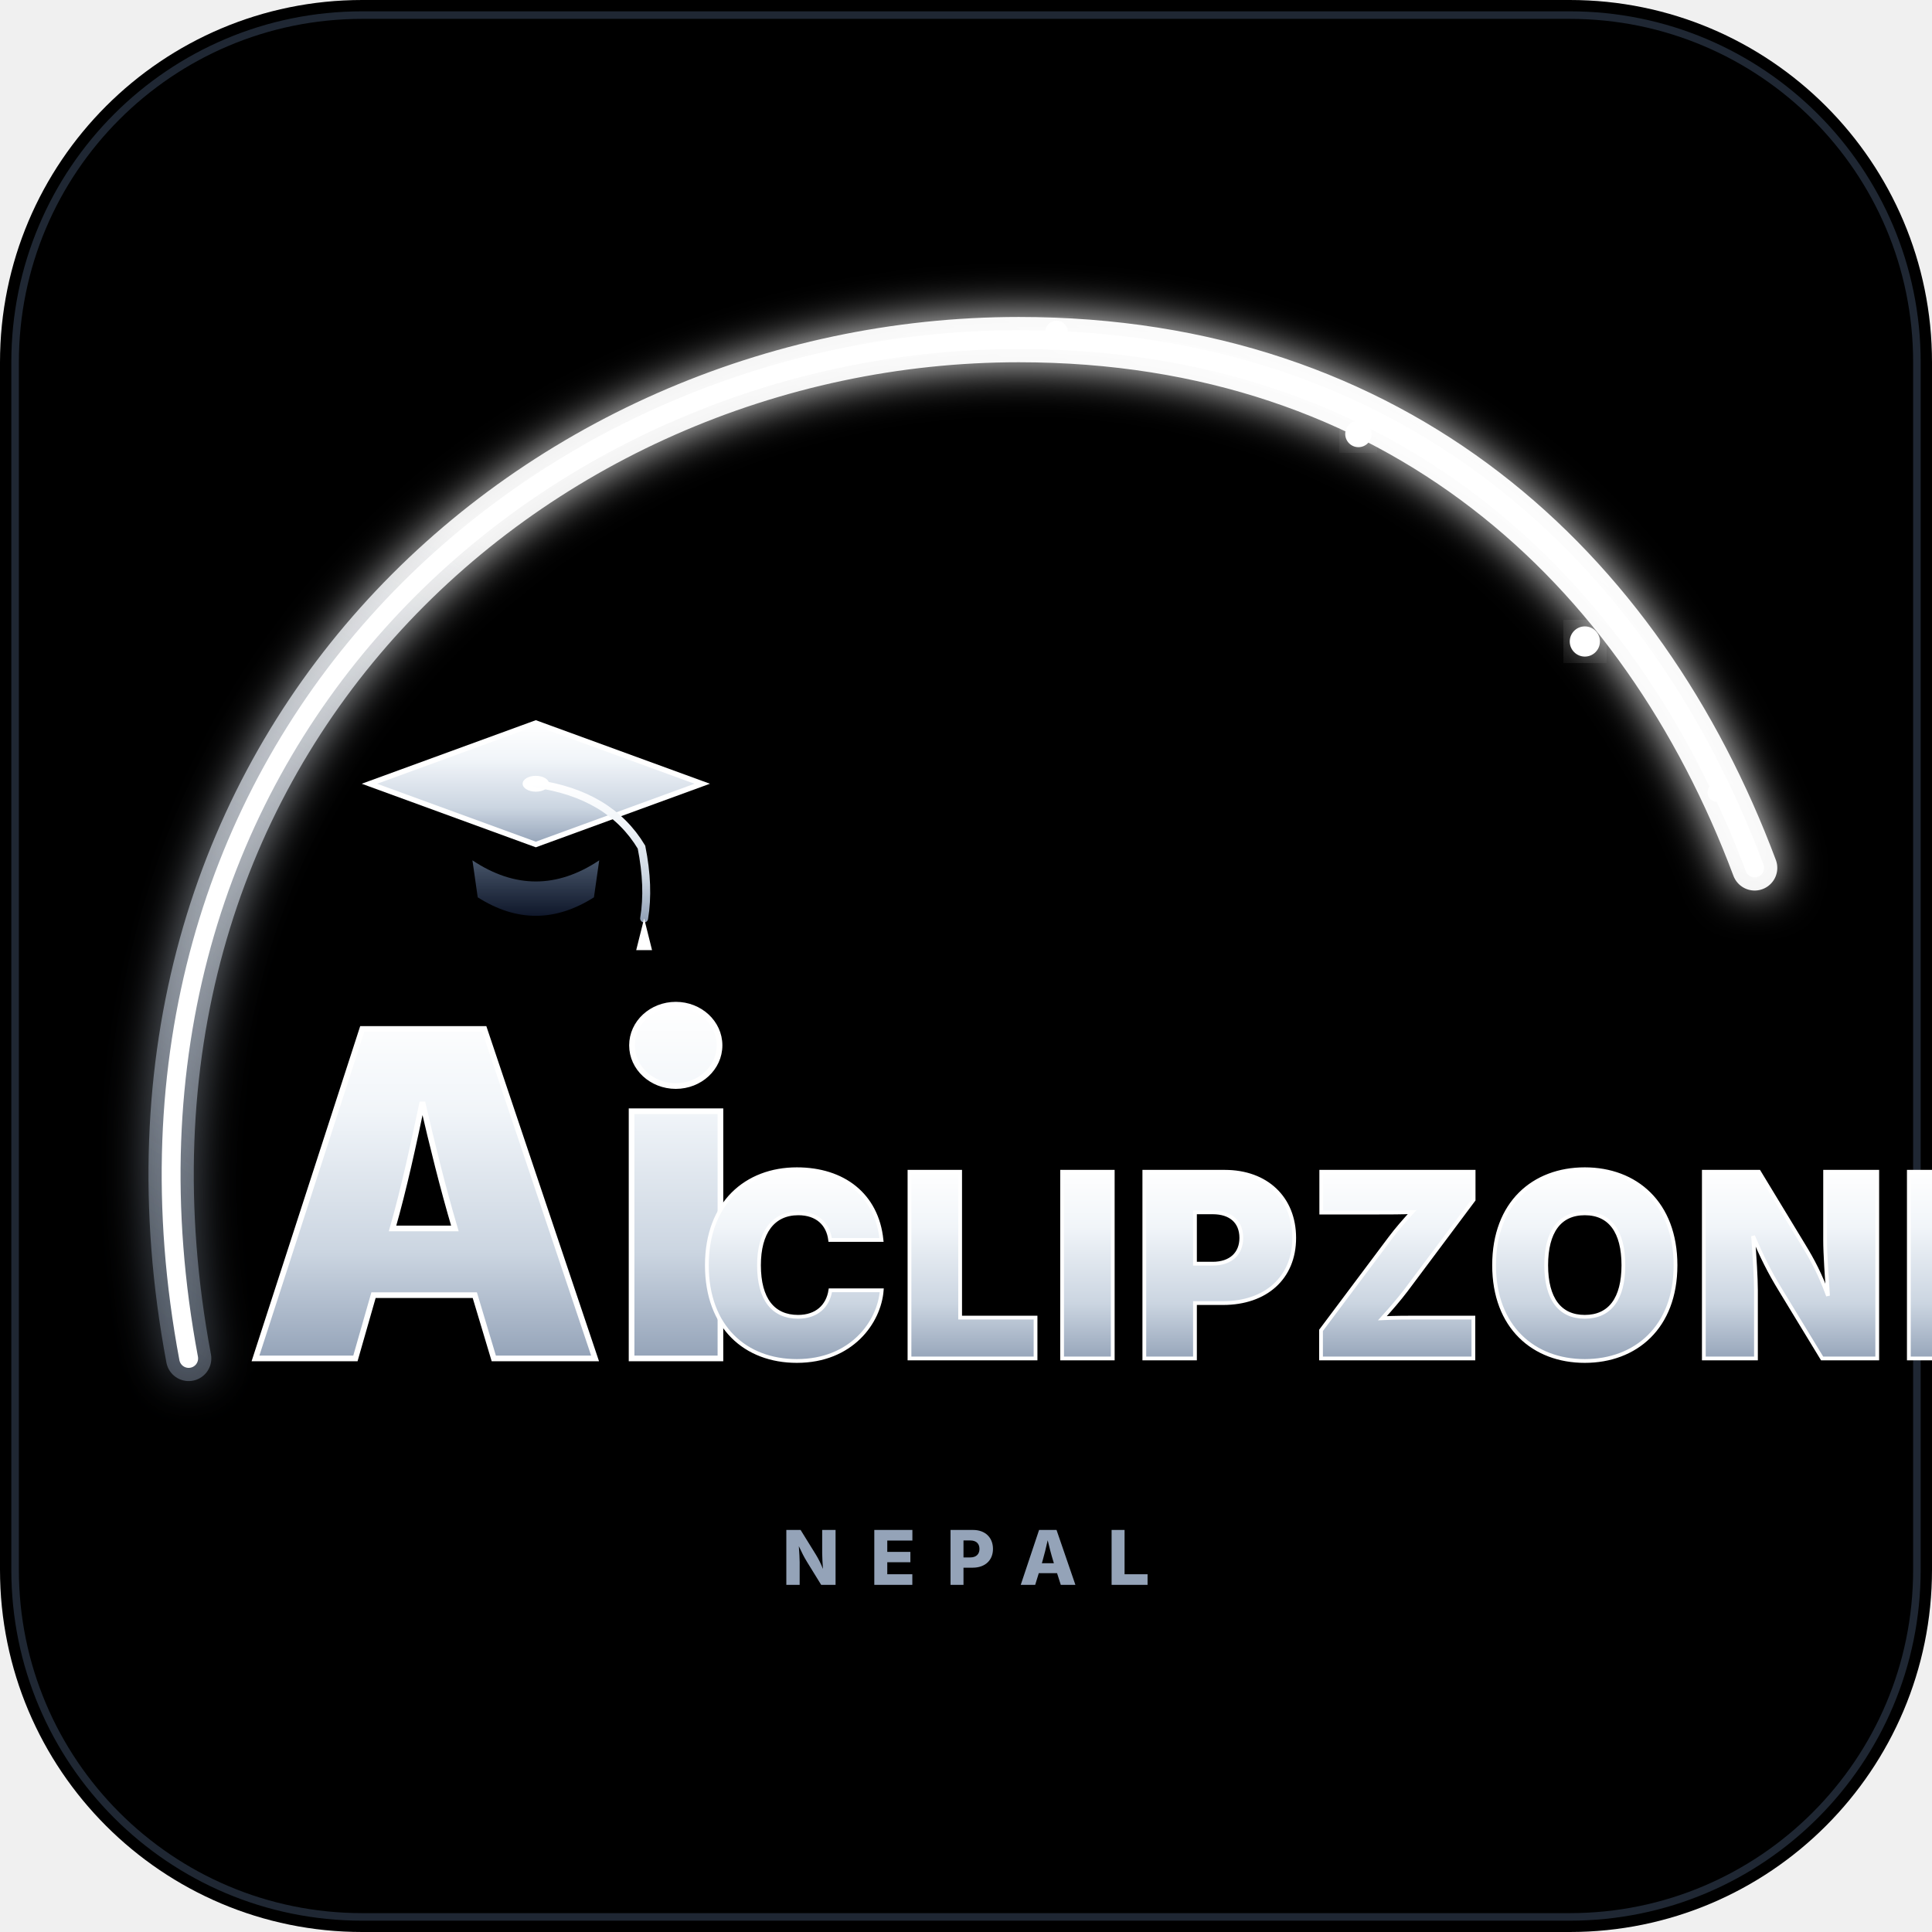
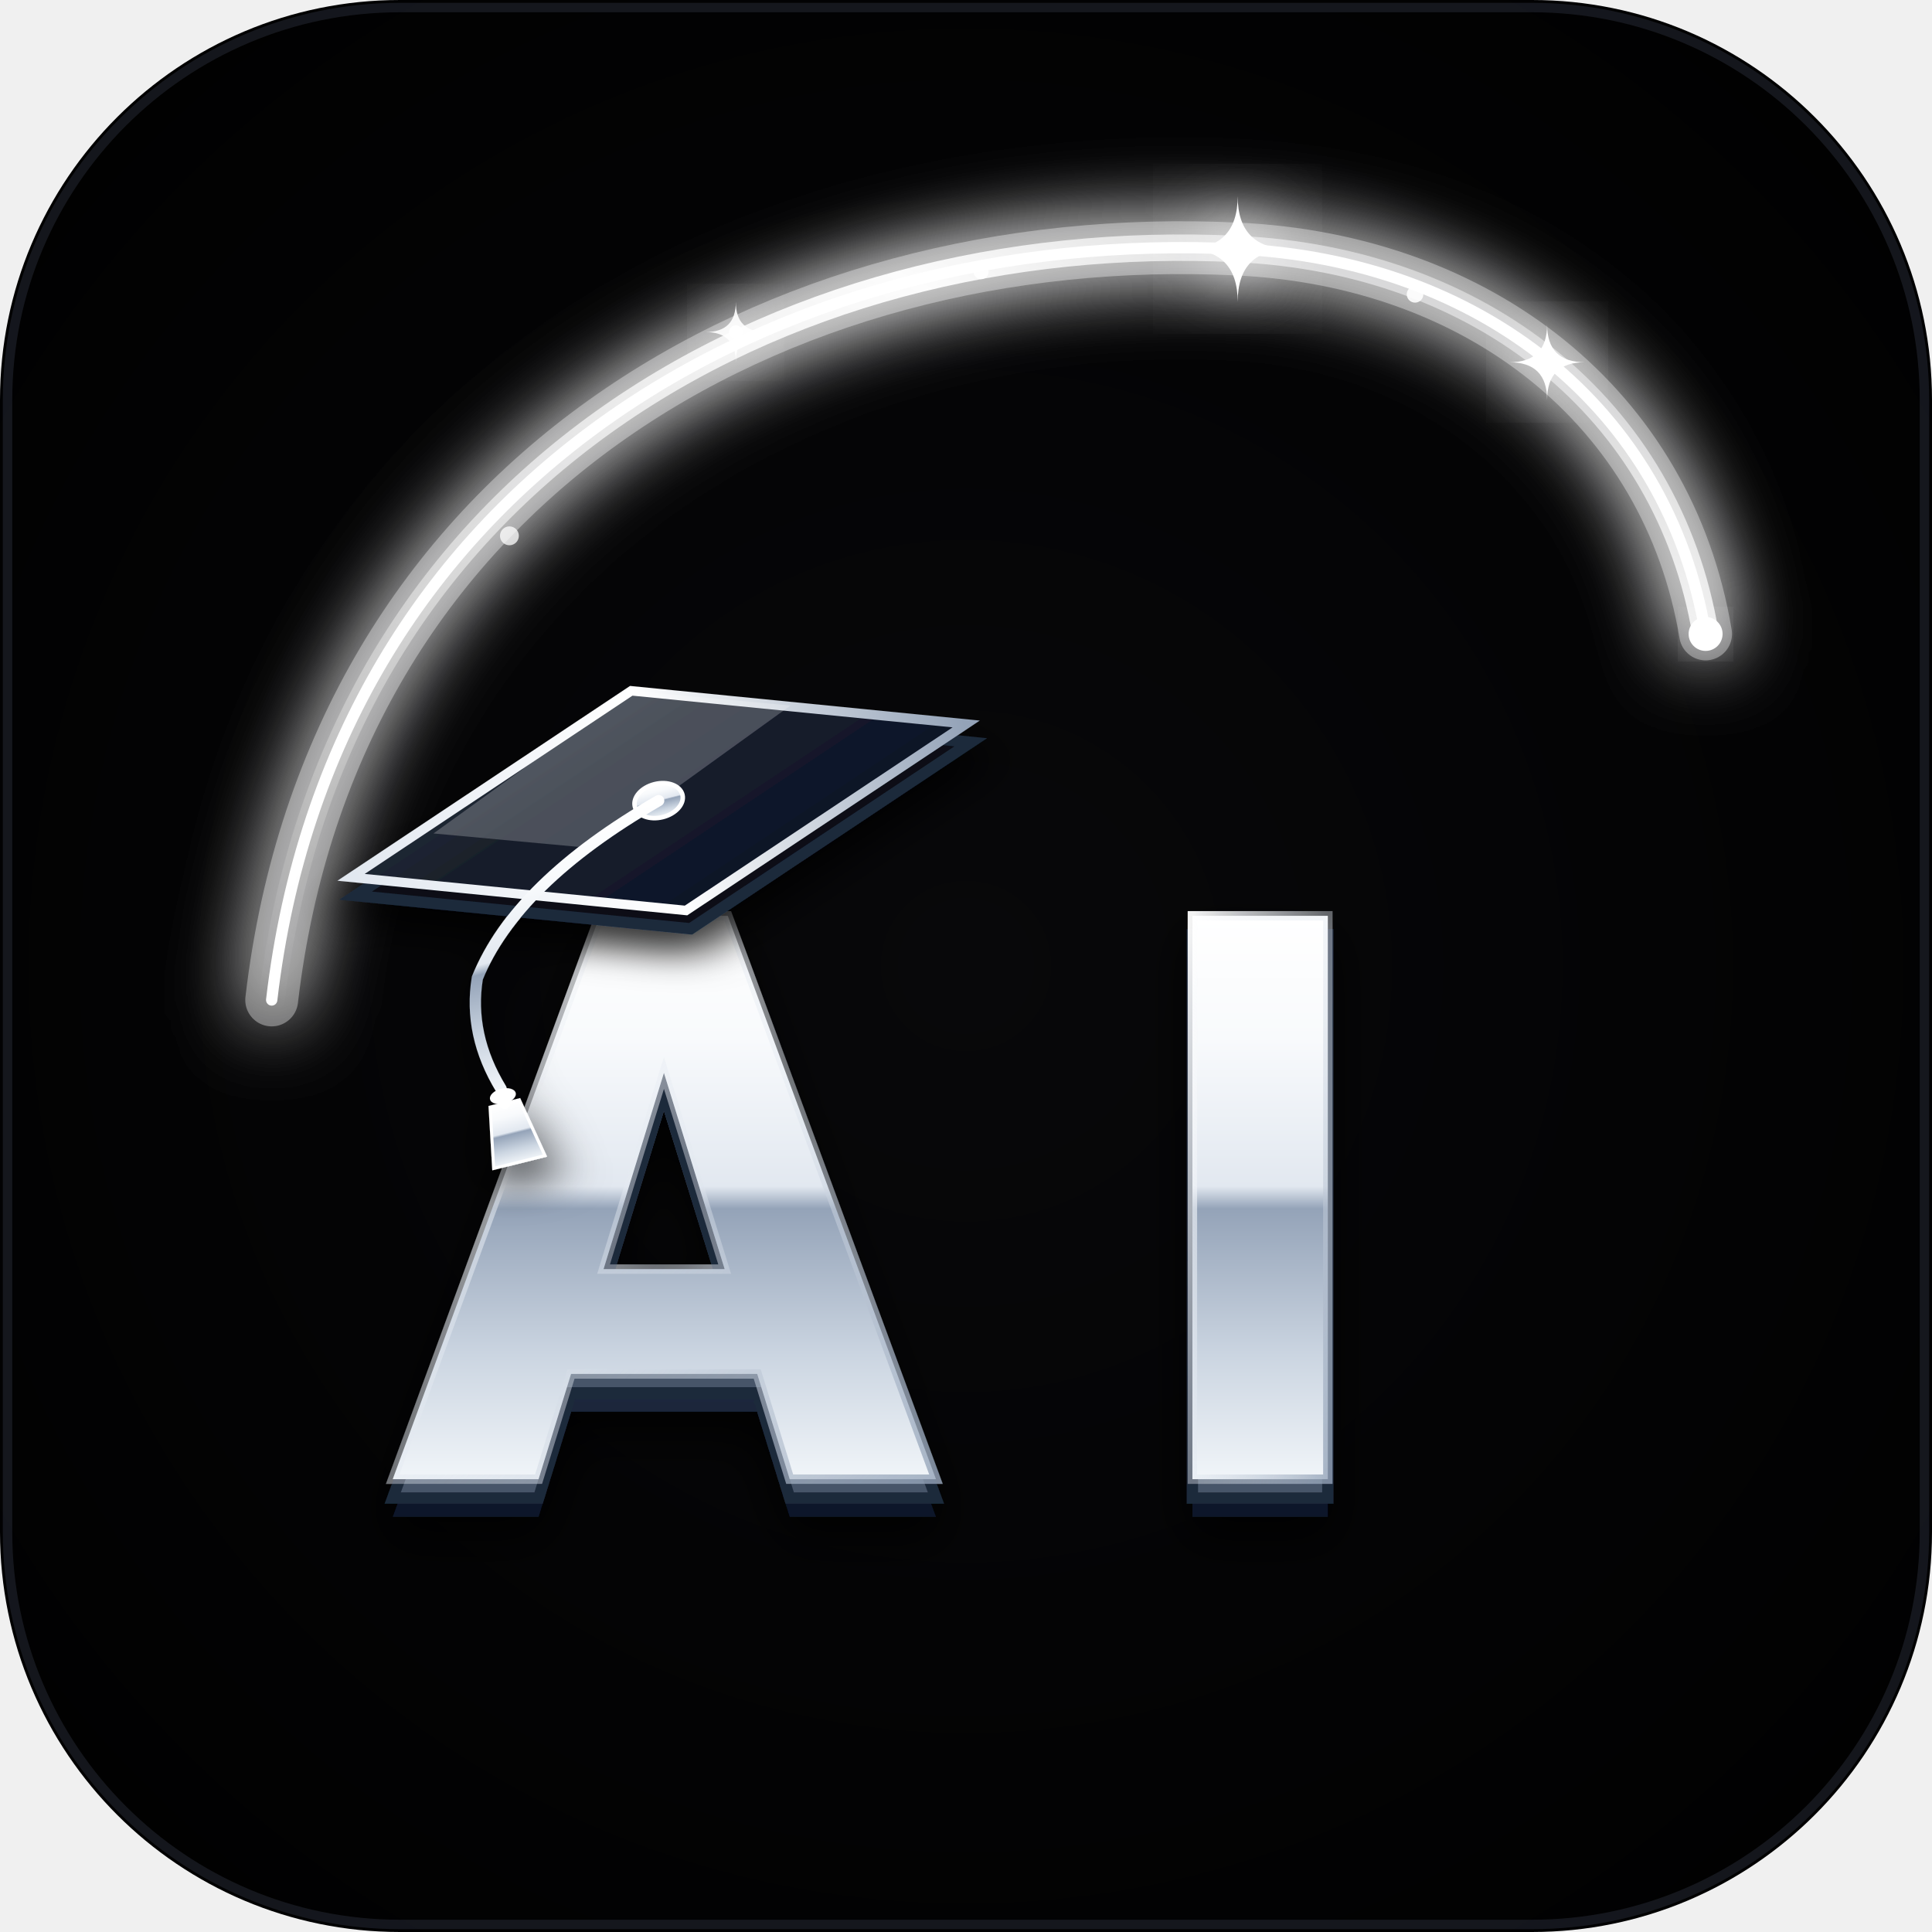
<svg xmlns="http://www.w3.org/2000/svg" viewBox="0 0 512 512" width="512" height="512">
  <defs>
-     <rect id="bg" width="512" height="512" fill="#000000" rx="96" />
-     <linearGradient id="pwaSilverChrome" x1="0%" y1="0%" x2="0%" y2="100%">
+     <radialGradient id="pureBlackBg" cx="50%" cy="50%" r="70%">
+       <stop offset="0%" stop-color="#08080a" />
+       <stop offset="100%" stop-color="#000000" />
+     </radialGradient>
+     <linearGradient id="silverChromeFace" x1="0%" y1="0%" x2="0%" y2="100%">
      <stop offset="0%" stop-color="#ffffff" />
-       <stop offset="30%" stop-color="#f1f5f9" />
-       <stop offset="70%" stop-color="#cbd5e1" />
+       <stop offset="22%" stop-color="#f8fafc" />
+       <stop offset="48%" stop-color="#e2e8f0" />
+       <stop offset="52%" stop-color="#94a3b8" />
+       <stop offset="78%" stop-color="#cbd5e1" />
+       <stop offset="100%" stop-color="#f1f5f9" />
+     </linearGradient>
+     <linearGradient id="silverChromeExtrusion" x1="0%" y1="0%" x2="0%" y2="100%">
+       <stop offset="0%" stop-color="#64748b" />
+       <stop offset="50%" stop-color="#334155" />
+       <stop offset="100%" stop-color="#0f172a" />
+     </linearGradient>
+     <linearGradient id="silverHighlight" x1="0%" y1="0%" x2="100%" y2="100%">
+       <stop offset="0%" stop-color="#ffffff" stop-opacity="0.95" />
+       <stop offset="50%" stop-color="#e2e8f0" stop-opacity="0.4" />
+       <stop offset="100%" stop-color="#94a3b8" stop-opacity="0.8" />
+     </linearGradient>
+     <linearGradient id="arcGlowGradient" x1="0%" y1="100%" x2="100%" y2="0%">
+       <stop offset="0%" stop-color="#ffffff" stop-opacity="0" />
+       <stop offset="30%" stop-color="#ffffff" stop-opacity="0.4" />
+       <stop offset="70%" stop-color="#ffffff" stop-opacity="0.95" />
+       <stop offset="100%" stop-color="#ffffff" stop-opacity="0.1" />
+     </linearGradient>
+     <linearGradient id="capGloss" x1="0%" y1="0%" x2="100%" y2="100%">
+       <stop offset="0%" stop-color="#2d3748" />
+       <stop offset="35%" stop-color="#1a202c" />
+       <stop offset="70%" stop-color="#0f172a" />
+       <stop offset="100%" stop-color="#000000" />
+     </linearGradient>
+     <linearGradient id="capSilverTrim" x1="0%" y1="0%" x2="100%" y2="0%">
+       <stop offset="0%" stop-color="#e2e8f0" />
+       <stop offset="50%" stop-color="#ffffff" />
      <stop offset="100%" stop-color="#94a3b8" />
    </linearGradient>
-     <linearGradient id="pwaSilverDepth" x1="0%" y1="0%" x2="0%" y2="100%">
-       <stop offset="0%" stop-color="#475569" />
-       <stop offset="100%" stop-color="#0f172a" />
-     </linearGradient>
-     <linearGradient id="pwaArcGlow" x1="0%" y1="100%" x2="100%" y2="0%">
-       <stop offset="0%" stop-color="#94a3b8" stop-opacity="0.4" />
-       <stop offset="50%" stop-color="#ffffff" stop-opacity="0.9" />
-       <stop offset="100%" stop-color="#ffffff" stop-opacity="1" />
-     </linearGradient>
-     <filter id="pwaGlow" x="-20%" y="-20%" width="140%" height="140%">
-       <feGaussianBlur stdDeviation="6" result="blur" />
+     <filter id="whiteGlow" x="-30%" y="-30%" width="160%" height="160%">
+       <feGaussianBlur stdDeviation="8" result="blur1" />
+       <feGaussianBlur stdDeviation="16" result="blur2" />
      <feMerge>
-         <feMergeNode in="blur" />
+         <feMergeNode in="blur2" />
+         <feMergeNode in="blur1" />
        <feMergeNode in="SourceGraphic" />
      </feMerge>
    </filter>
+     <filter id="intenseGlow" x="-40%" y="-40%" width="180%" height="180%">
+       <feGaussianBlur stdDeviation="10" result="blur" />
+       <feComponentTransfer in="blur" result="boost">
+         <feFuncA type="linear" slope="1.8" />
+       </feComponentTransfer>
+       <feMerge>
+         <feMergeNode in="boost" />
+         <feMergeNode in="SourceGraphic" />
+       </feMerge>
+     </filter>
+     <filter id="drop3D" x="-10%" y="-10%" width="120%" height="130%">
+       <feDropShadow dx="0" dy="16" stdDeviation="14" flood-color="#000000" flood-opacity="0.95" />
+       <feDropShadow dx="0" dy="6" stdDeviation="6" flood-color="#000000" flood-opacity="0.8" />
+     </filter>
  </defs>
-   <rect width="512" height="512" fill="#000000" rx="96" />
-   <rect width="504" height="504" x="4" y="4" fill="none" stroke="#334155" stroke-width="2" rx="92" opacity="0.6" />
-   <path d="M 50 360 C 20 200, 140 90, 270 90 C 370 90, 435 150, 465 230" fill="none" stroke="url(#pwaArcGlow)" stroke-width="12" stroke-linecap="round" filter="url(#pwaGlow)" />
-   <path d="M 50 360 C 20 200, 140 90, 270 90 C 370 90, 435 150, 465 230" fill="none" stroke="#ffffff" stroke-width="5" stroke-linecap="round" />
-   <circle cx="280" cy="88" r="3" fill="#ffffff" filter="url(#pwaGlow)" />
-   <circle cx="360" cy="115" r="3.5" fill="#ffffff" filter="url(#pwaGlow)" />
-   <circle cx="420" cy="170" r="4" fill="#ffffff" filter="url(#pwaGlow)" />
-   <circle cx="455" cy="210" r="2.5" fill="#ffffff" />
-   <g transform="translate(142, 235) scale(0.7)">
-     <polygon points="0,-16 63,-39 0,-62 -63,-39" fill="url(#pwaSilverChrome)" stroke="#ffffff" stroke-width="2" />
-     <path d="M -24 -10 Q 0 6 24 -10 L 22 4 Q 0 18 -22 4 Z" fill="url(#pwaSilverDepth)" />
-     <ellipse cx="0" cy="-39" rx="5" ry="3" fill="#ffffff" />
-     <path d="M 0 -39 Q 28 -35 40 -15 Q 43 0 41 12" fill="none" stroke="url(#pwaSilverChrome)" stroke-width="3" stroke-linecap="round" />
-     <polygon points="41,12 44,24 38,24" fill="#ffffff" />
+   <rect width="512" height="512" rx="106" fill="url(#pureBlackBg)" />
+   <rect x="2" y="2" width="508" height="508" rx="104" fill="none" stroke="#22252e" stroke-width="2.5" opacity="0.6" />
+   <g filter="url(#intenseGlow)">
+     <path d="M 72 265 C 88 128, 205 60, 328 66 C 392 69, 442 108, 452 168" fill="none" stroke="#ffffff" stroke-width="14" stroke-linecap="round" opacity="0.35" />
+     <path d="M 72 265 C 88 128, 205 60, 328 66 C 392 69, 442 108, 452 168" fill="none" stroke="url(#arcGlowGradient)" stroke-width="7" stroke-linecap="round" />
+     <path d="M 72 265 C 88 128, 205 60, 328 66 C 392 69, 442 108, 452 168" fill="none" stroke="#ffffff" stroke-width="3" stroke-linecap="round" />
  </g>
-   <text x="65" y="360" font-family="'Impact', 'Arial Black', -apple-system, sans-serif" font-weight="900" font-size="120" letter-spacing="1" fill="url(#pwaSilverChrome)" stroke="#ffffff" stroke-width="1.5">
-     Ai
-   </text>
-   <text x="185" y="360" font-family="'Impact', 'Arial Black', -apple-system, sans-serif" font-weight="900" font-size="68" letter-spacing="2" fill="url(#pwaSilverChrome)" stroke="#ffffff" stroke-width="1">
-     CLIPZONE
-   </text>
-   <text x="256" y="420" font-family="system-ui, -apple-system, sans-serif" font-weight="800" font-size="20" letter-spacing="8" fill="#94a3b8" text-anchor="middle">
-     NEPAL
-   </text>
+   <g transform="translate(328, 66)" filter="url(#whiteGlow)">
+     <path d="M 0 -14 Q 0 0 14 0 Q 0 0 0 14 Q 0 0 -14 0 Q 0 0 0 -14 Z" fill="#ffffff" />
+     <circle cx="0" cy="0" r="3" fill="#ffffff" />
+   </g>
+   <g transform="translate(410, 96)" filter="url(#whiteGlow)">
+     <path d="M 0 -10 Q 0 0 10 0 Q 0 0 0 10 Q 0 0 -10 0 Q 0 0 0 -10 Z" fill="#ffffff" />
+     <circle cx="0" cy="0" r="2.2" fill="#ffffff" />
+   </g>
+   <g transform="translate(195, 88)" filter="url(#whiteGlow)">
+     <path d="M 0 -8 Q 0 0 8 0 Q 0 0 0 8 Q 0 0 -8 0 Q 0 0 0 -8 Z" fill="#ffffff" opacity="0.9" />
+     <circle cx="0" cy="0" r="1.8" fill="#ffffff" />
+   </g>
+   <circle cx="452" cy="168" r="4.5" fill="#ffffff" filter="url(#whiteGlow)" />
+   <circle cx="452" cy="168" r="2" fill="#ffffff" />
+   <circle cx="260" cy="72" r="2" fill="#ffffff" opacity="0.85" />
+   <circle cx="135" cy="142" r="2.5" fill="#ffffff" opacity="0.75" />
+   <circle cx="375" cy="78" r="2.2" fill="#ffffff" opacity="0.9" />
+   <g filter="url(#drop3D)">
+     <text x="176" y="402" text-anchor="middle" font-family="system-ui, -apple-system, BlinkMacSystemFont, 'Segoe UI', Roboto, 'Helvetica Neue', Arial, sans-serif" font-weight="900" font-size="210" letter-spacing="-4" fill="url(#silverChromeExtrusion)">
+       A
+     </text>
+     <text x="334" y="402" text-anchor="middle" font-family="system-ui, -apple-system, BlinkMacSystemFont, 'Segoe UI', Roboto, 'Helvetica Neue', Arial, sans-serif" font-weight="900" font-size="210" letter-spacing="-4" fill="url(#silverChromeExtrusion)">
+       I
+     </text>
+     <text x="176" y="397" text-anchor="middle" font-family="system-ui, -apple-system, BlinkMacSystemFont, 'Segoe UI', Roboto, 'Helvetica Neue', Arial, sans-serif" font-weight="900" font-size="210" letter-spacing="-4" fill="#475569" stroke="#1e293b" stroke-width="3">
+       A
+     </text>
+     <text x="334" y="397" text-anchor="middle" font-family="system-ui, -apple-system, BlinkMacSystemFont, 'Segoe UI', Roboto, 'Helvetica Neue', Arial, sans-serif" font-weight="900" font-size="210" letter-spacing="-4" fill="#475569" stroke="#1e293b" stroke-width="3">
+       I
+     </text>
+     <text x="176" y="392" text-anchor="middle" font-family="system-ui, -apple-system, BlinkMacSystemFont, 'Segoe UI', Roboto, 'Helvetica Neue', Arial, sans-serif" font-weight="900" font-size="210" letter-spacing="-4" fill="url(#silverChromeFace)" stroke="url(#silverHighlight)" stroke-width="2.5">
+       A
+     </text>
+     <text x="334" y="392" text-anchor="middle" font-family="system-ui, -apple-system, BlinkMacSystemFont, 'Segoe UI', Roboto, 'Helvetica Neue', Arial, sans-serif" font-weight="900" font-size="210" letter-spacing="-4" fill="url(#silverChromeFace)" stroke="url(#silverHighlight)" stroke-width="2.5">
+       I
+     </text>
+   </g>
+   <g transform="translate(176, 218) rotate(-14)" filter="url(#drop3D)">
+     <path d="M -36 -4 C -22 18, 22 18, 36 -4 L 32 14 C 20 28, -20 28, -32 14 Z" fill="url(#capGloss)" stroke="#475569" stroke-width="1.5" />
+     <path d="M -32 14 C -20 28, 20 28, 32 14" fill="none" stroke="url(#capSilverTrim)" stroke-width="2" />
+     <polygon points="0,-36 84,-6 0,24 -84,-6" fill="#090d16" stroke="#1e293b" stroke-width="3" transform="translate(0, 5)" />
+     <polygon points="0,-36 84,-6 0,24 -84,-6" fill="url(#capGloss)" stroke="url(#capSilverTrim)" stroke-width="2.5" />
+     <polygon points="-60,-12 0,-36 40,-22 -20,2" fill="#ffffff" opacity="0.22" />
+     <ellipse cx="0" cy="-6" rx="6.5" ry="4.5" fill="url(#silverChromeFace)" stroke="#ffffff" stroke-width="1.2" />
+     <path d="M 0 -6 Q -42 6, -58 28 Q -64 42, -59 58" fill="none" stroke="url(#silverChromeFace)" stroke-width="3" stroke-linecap="round" />
+     <ellipse cx="-59" cy="60" rx="3.5" ry="2" fill="#ffffff" />
+     <path d="M -63 62 L -66 78 L -52 78 L -55 62 Z" fill="url(#silverChromeFace)" stroke="#ffffff" stroke-width="0.8" />
+     <circle cx="-59" cy="62" r="1.5" fill="#ffffff" />
+   </g>
</svg>
